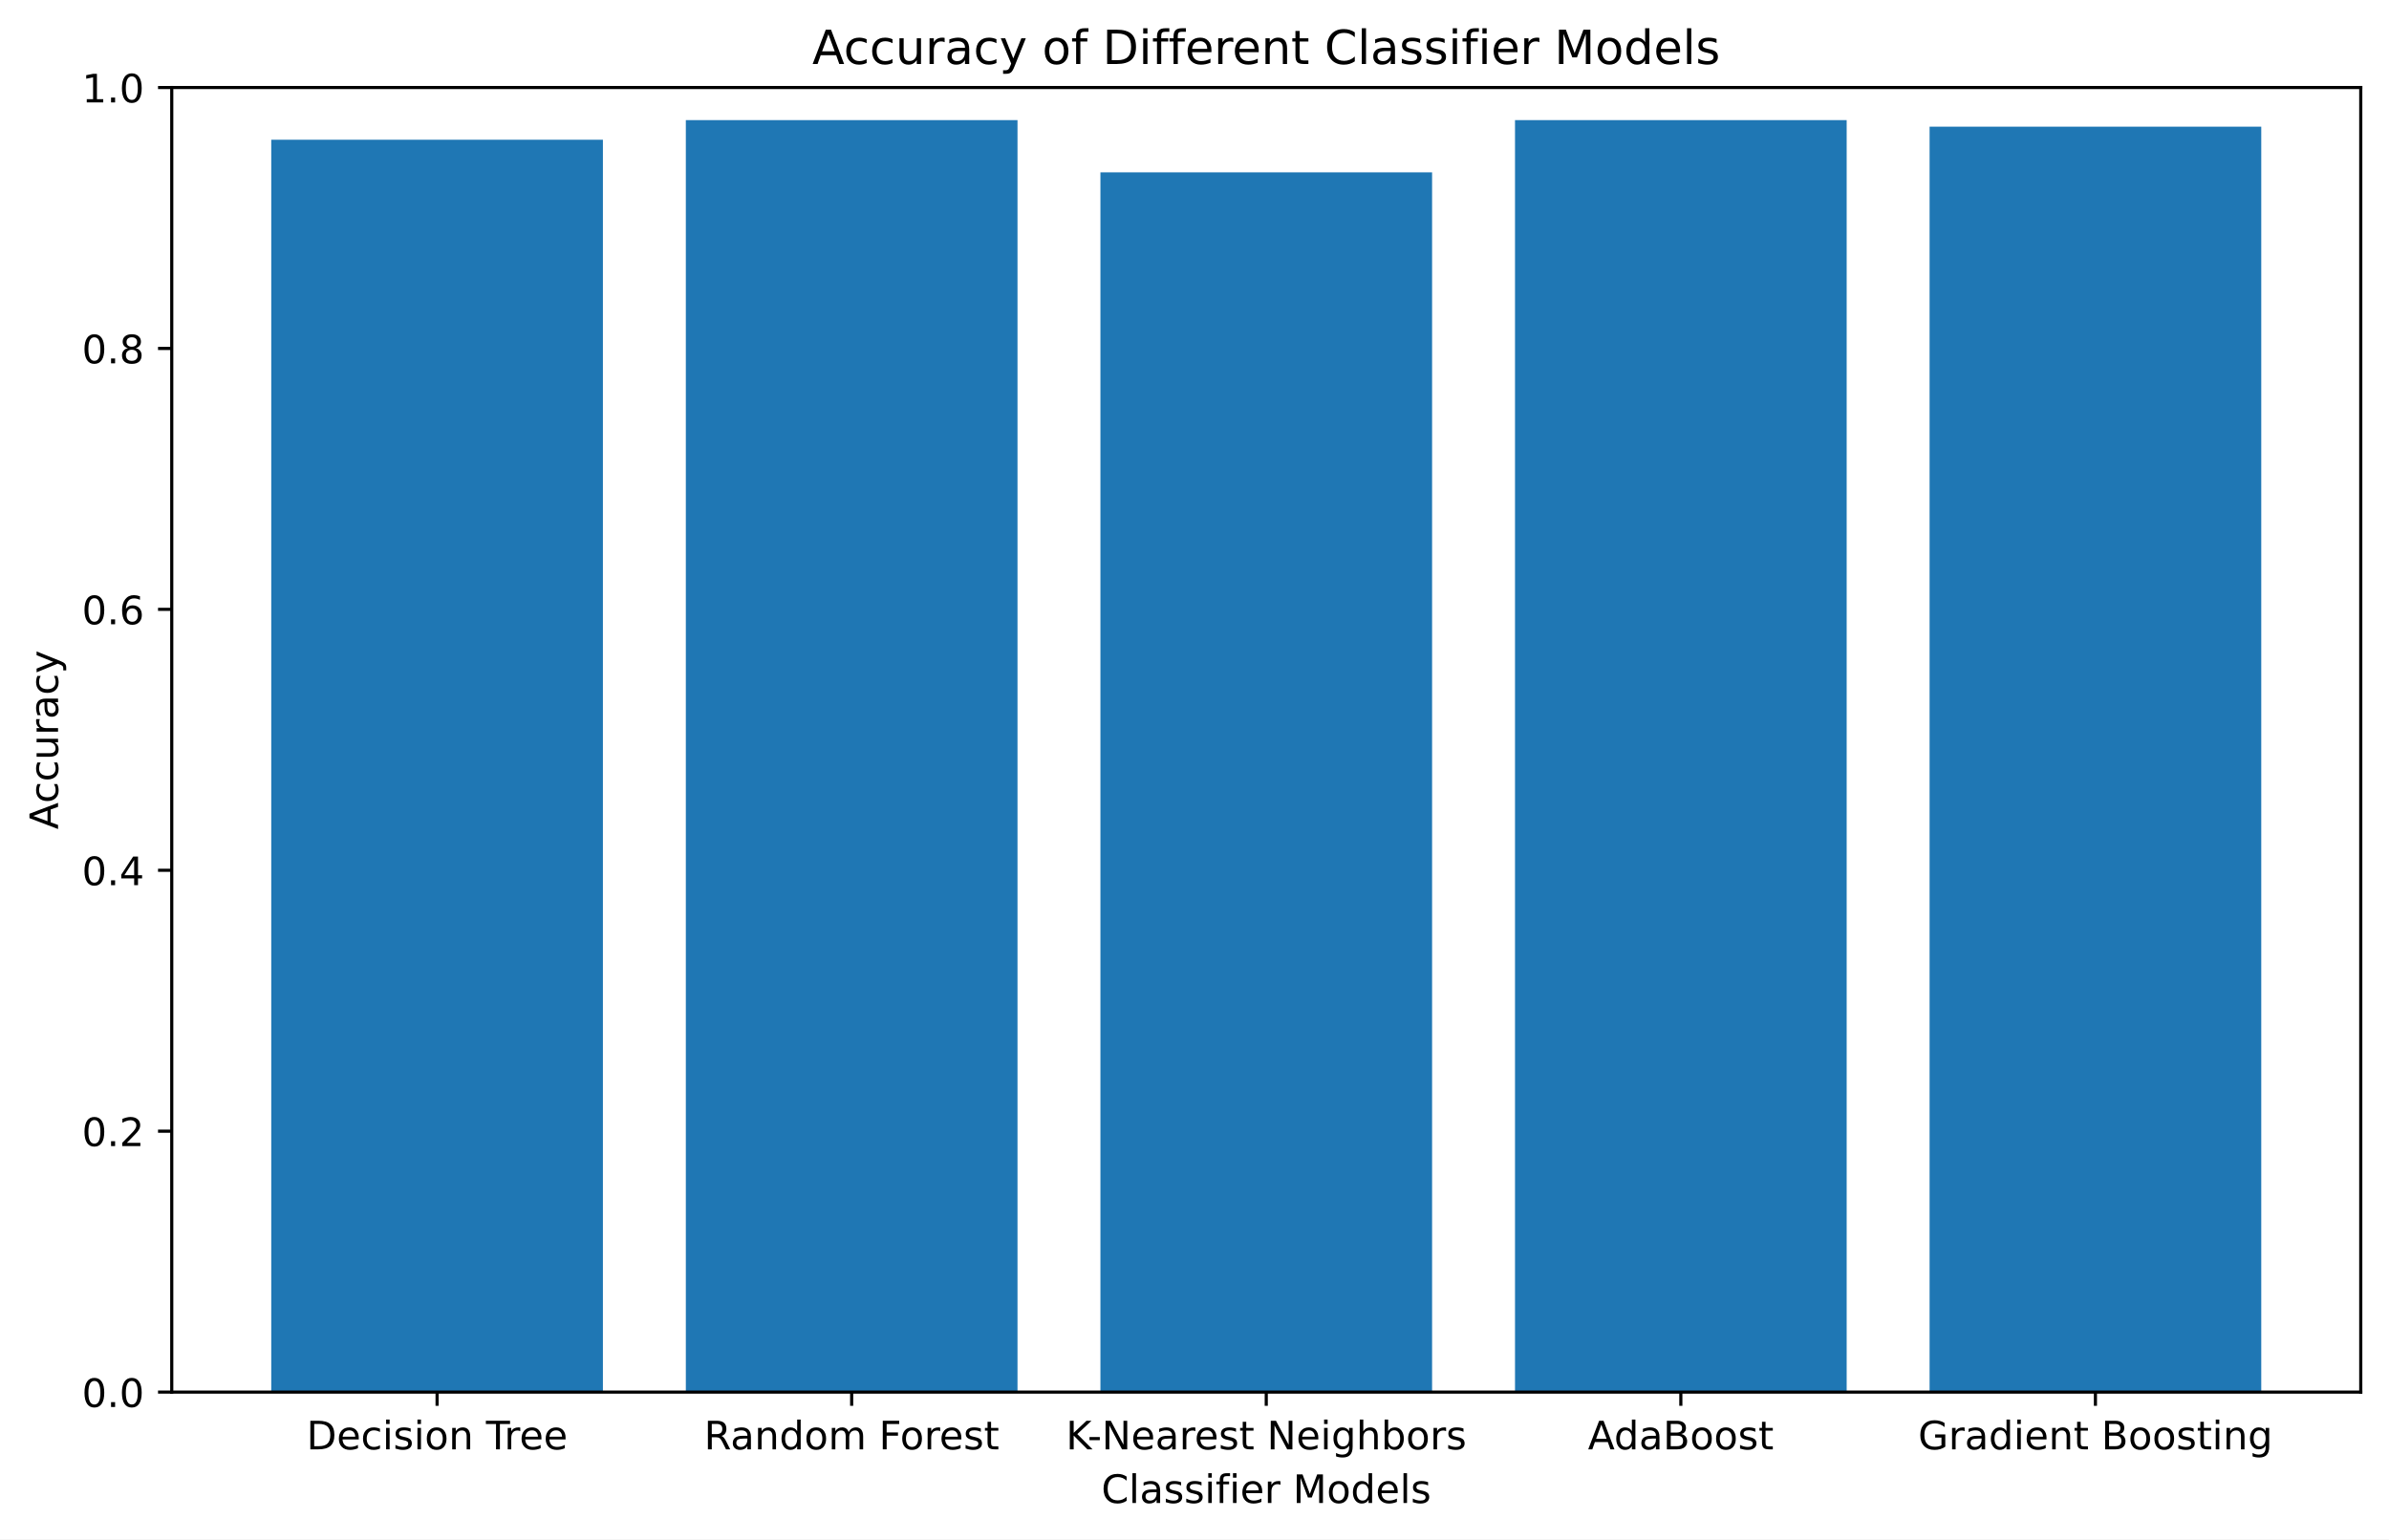
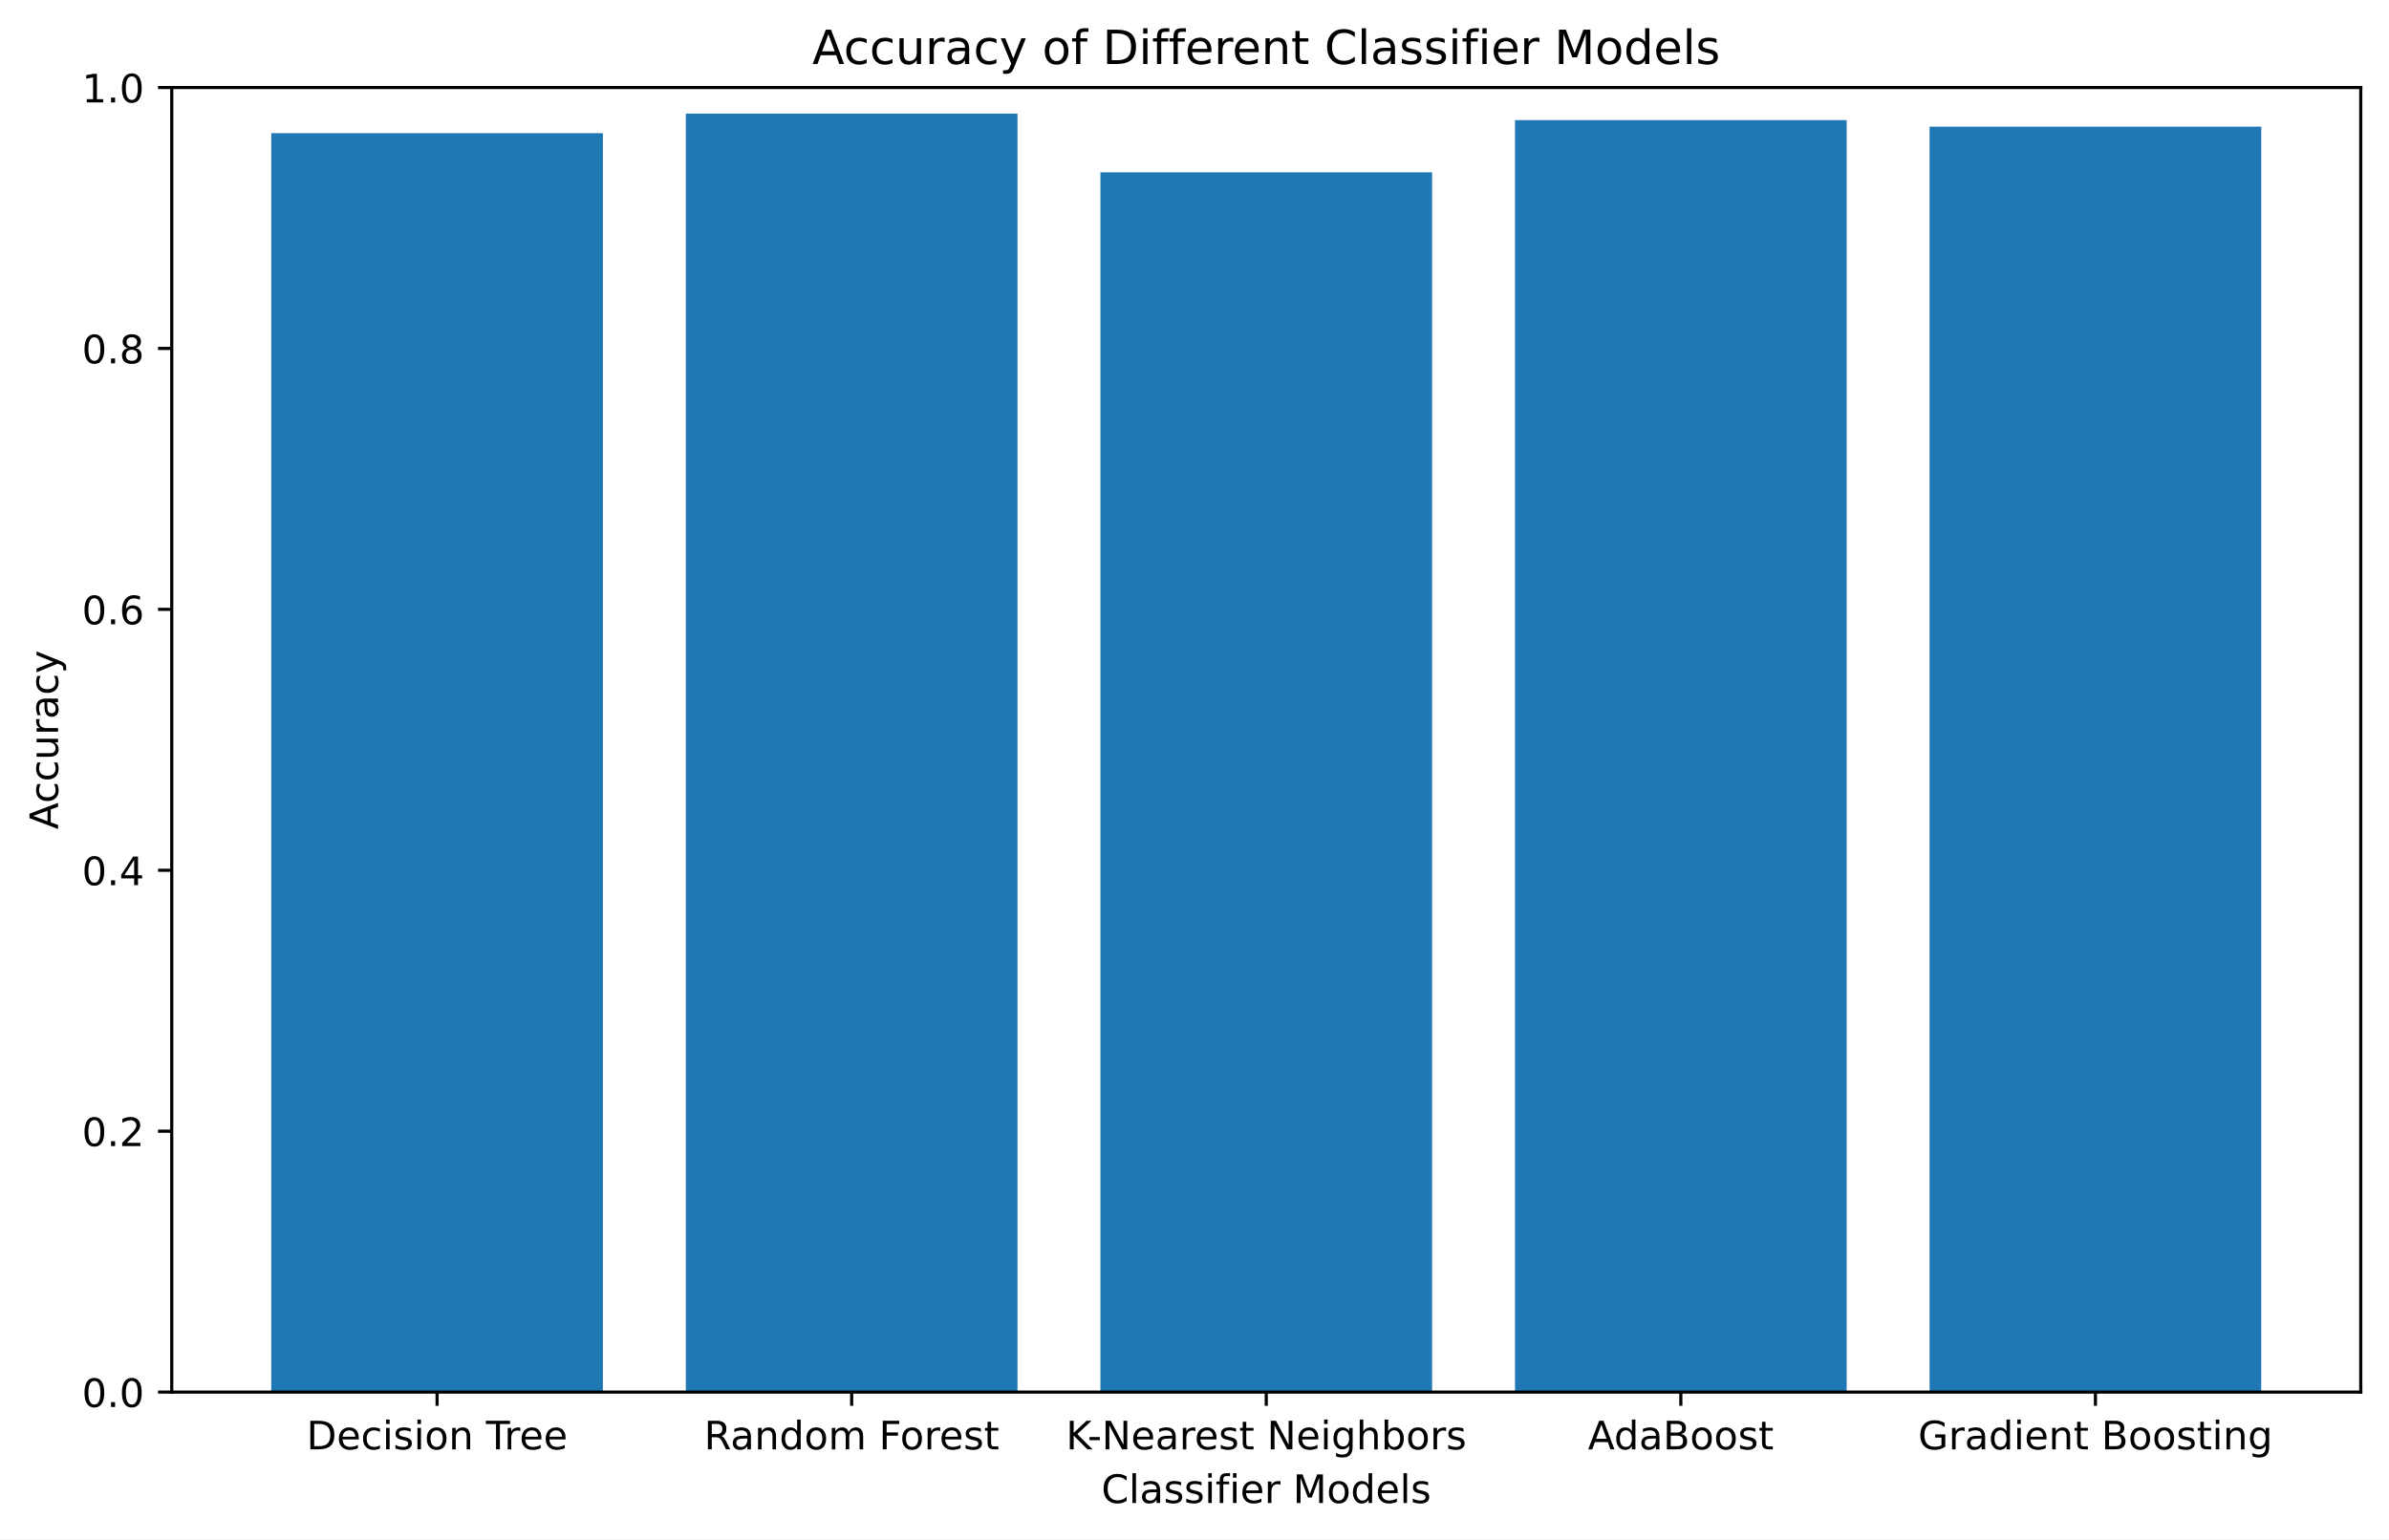
<svg xmlns="http://www.w3.org/2000/svg" xmlns:xlink="http://www.w3.org/1999/xlink" width="608.981pt" height="392.514pt" viewBox="0 0 608.981 392.514" version="1.1">
  <defs>
    <style type="text/css">*{stroke-linejoin: round; stroke-linecap: butt}</style>
  </defs>
  <g id="figure_1">
    <g id="patch_1">
      <path d="M 0 392.514  L 608.981 392.514  L 608.981 0  L 0 0  z " style="fill: #ffffff" />
    </g>
    <g id="axes_1">
      <g id="patch_2">
        <path d="M 43.781 354.958  L 601.781 354.958  L 601.781 22.318  L 43.781 22.318  z " style="fill: #ffffff" />
      </g>
      <g id="patch_3">
-         <path d="M 69.145 354.958  L 153.69 354.958  L 153.69 35.624  L 69.145 35.624  z " clip-path="url(#pc77b93f17e)" style="fill: #1f77b4" />
+         <path d="M 69.145 354.958  L 153.69 354.958  L 153.69 33.961  L 69.145 33.961  z " clip-path="url(#p0906403d88)" style="fill: #1f77b4" />
      </g>
      <g id="patch_4">
-         <path d="M 174.827 354.958  L 259.372 354.958  L 259.372 30.634  L 174.827 30.634  z " clip-path="url(#pc77b93f17e)" style="fill: #1f77b4" />
+         <path d="M 174.827 354.958  L 259.372 354.958  L 259.372 28.971  L 174.827 28.971  z " clip-path="url(#p0906403d88)" style="fill: #1f77b4" />
      </g>
      <g id="patch_5">
-         <path d="M 280.509 354.958  L 365.054 354.958  L 365.054 43.94  L 280.509 43.94  z " clip-path="url(#pc77b93f17e)" style="fill: #1f77b4" />
+         <path d="M 280.509 354.958  L 365.054 354.958  L 365.054 43.94  L 280.509 43.94  z " clip-path="url(#p0906403d88)" style="fill: #1f77b4" />
      </g>
      <g id="patch_6">
-         <path d="M 386.19 354.958  L 470.736 354.958  L 470.736 30.634  L 386.19 30.634  z " clip-path="url(#pc77b93f17e)" style="fill: #1f77b4" />
+         <path d="M 386.19 354.958  L 470.736 354.958  L 470.736 30.634  L 386.19 30.634  z " clip-path="url(#p0906403d88)" style="fill: #1f77b4" />
      </g>
      <g id="patch_7">
-         <path d="M 491.872 354.958  L 576.418 354.958  L 576.418 32.297  L 491.872 32.297  z " clip-path="url(#pc77b93f17e)" style="fill: #1f77b4" />
+         <path d="M 491.872 354.958  L 576.418 354.958  L 576.418 32.297  L 491.872 32.297  z " clip-path="url(#p0906403d88)" style="fill: #1f77b4" />
      </g>
      <g id="matplotlib.axis_1">
        <g id="xtick_1">
          <g id="line2d_1">
            <defs>
-               <path id="m4b0ca6725b" d="M 0 0  L 0 3.5  " style="stroke: #000000; stroke-width: 0.8" />
+               <path id="m99dff446fc" d="M 0 0  L 0 3.5  " style="stroke: #000000; stroke-width: 0.8" />
            </defs>
            <g>
-               <use xlink:href="#m4b0ca6725b" x="111.418" y="354.958" style="stroke: #000000; stroke-width: 0.8" />
+               <use xlink:href="#m99dff446fc" x="111.418" y="354.958" style="stroke: #000000; stroke-width: 0.8" />
            </g>
          </g>
          <g id="text_1">
            <g transform="translate(78.12933 369.5566) scale(0.1 -0.1)">
              <defs>
                <path id="DejaVuSans-44" d="M 1259 4147  L 1259 519  L 2022 519  Q 2988 519 3436 956  Q 3884 1394 3884 2338  Q 3884 3275 3436 3711  Q 2988 4147 2022 4147  L 1259 4147  z M 628 4666  L 1925 4666  Q 3281 4666 3915 4102  Q 4550 3538 4550 2338  Q 4550 1131 3912 565  Q 3275 0 1925 0  L 628 0  L 628 4666  z " transform="scale(0.015625)" />
                <path id="DejaVuSans-65" d="M 3597 1894  L 3597 1613  L 953 1613  Q 991 1019 1311 708  Q 1631 397 2203 397  Q 2534 397 2845 478  Q 3156 559 3463 722  L 3463 178  Q 3153 47 2828 -22  Q 2503 -91 2169 -91  Q 1331 -91 842 396  Q 353 884 353 1716  Q 353 2575 817 3079  Q 1281 3584 2069 3584  Q 2775 3584 3186 3129  Q 3597 2675 3597 1894  z M 3022 2063  Q 3016 2534 2758 2815  Q 2500 3097 2075 3097  Q 1594 3097 1305 2825  Q 1016 2553 972 2059  L 3022 2063  z " transform="scale(0.015625)" />
                <path id="DejaVuSans-63" d="M 3122 3366  L 3122 2828  Q 2878 2963 2633 3030  Q 2388 3097 2138 3097  Q 1578 3097 1268 2742  Q 959 2388 959 1747  Q 959 1106 1268 751  Q 1578 397 2138 397  Q 2388 397 2633 464  Q 2878 531 3122 666  L 3122 134  Q 2881 22 2623 -34  Q 2366 -91 2075 -91  Q 1284 -91 818 406  Q 353 903 353 1747  Q 353 2603 823 3093  Q 1294 3584 2113 3584  Q 2378 3584 2631 3529  Q 2884 3475 3122 3366  z " transform="scale(0.015625)" />
                <path id="DejaVuSans-69" d="M 603 3500  L 1178 3500  L 1178 0  L 603 0  L 603 3500  z M 603 4863  L 1178 4863  L 1178 4134  L 603 4134  L 603 4863  z " transform="scale(0.015625)" />
                <path id="DejaVuSans-73" d="M 2834 3397  L 2834 2853  Q 2591 2978 2328 3040  Q 2066 3103 1784 3103  Q 1356 3103 1142 2972  Q 928 2841 928 2578  Q 928 2378 1081 2264  Q 1234 2150 1697 2047  L 1894 2003  Q 2506 1872 2764 1633  Q 3022 1394 3022 966  Q 3022 478 2636 193  Q 2250 -91 1575 -91  Q 1294 -91 989 -36  Q 684 19 347 128  L 347 722  Q 666 556 975 473  Q 1284 391 1588 391  Q 1994 391 2212 530  Q 2431 669 2431 922  Q 2431 1156 2273 1281  Q 2116 1406 1581 1522  L 1381 1569  Q 847 1681 609 1914  Q 372 2147 372 2553  Q 372 3047 722 3315  Q 1072 3584 1716 3584  Q 2034 3584 2315 3537  Q 2597 3491 2834 3397  z " transform="scale(0.015625)" />
                <path id="DejaVuSans-6f" d="M 1959 3097  Q 1497 3097 1228 2736  Q 959 2375 959 1747  Q 959 1119 1226 758  Q 1494 397 1959 397  Q 2419 397 2687 759  Q 2956 1122 2956 1747  Q 2956 2369 2687 2733  Q 2419 3097 1959 3097  z M 1959 3584  Q 2709 3584 3137 3096  Q 3566 2609 3566 1747  Q 3566 888 3137 398  Q 2709 -91 1959 -91  Q 1206 -91 779 398  Q 353 888 353 1747  Q 353 2609 779 3096  Q 1206 3584 1959 3584  z " transform="scale(0.015625)" />
                <path id="DejaVuSans-6e" d="M 3513 2113  L 3513 0  L 2938 0  L 2938 2094  Q 2938 2591 2744 2837  Q 2550 3084 2163 3084  Q 1697 3084 1428 2787  Q 1159 2491 1159 1978  L 1159 0  L 581 0  L 581 3500  L 1159 3500  L 1159 2956  Q 1366 3272 1645 3428  Q 1925 3584 2291 3584  Q 2894 3584 3203 3211  Q 3513 2838 3513 2113  z " transform="scale(0.015625)" />
                <path id="DejaVuSans-20" transform="scale(0.015625)" />
                <path id="DejaVuSans-54" d="M -19 4666  L 3928 4666  L 3928 4134  L 2272 4134  L 2272 0  L 1638 0  L 1638 4134  L -19 4134  L -19 4666  z " transform="scale(0.015625)" />
                <path id="DejaVuSans-72" d="M 2631 2963  Q 2534 3019 2420 3045  Q 2306 3072 2169 3072  Q 1681 3072 1420 2755  Q 1159 2438 1159 1844  L 1159 0  L 581 0  L 581 3500  L 1159 3500  L 1159 2956  Q 1341 3275 1631 3429  Q 1922 3584 2338 3584  Q 2397 3584 2469 3576  Q 2541 3569 2628 3553  L 2631 2963  z " transform="scale(0.015625)" />
              </defs>
              <use xlink:href="#DejaVuSans-44" />
              <use xlink:href="#DejaVuSans-65" transform="translate(77.00195 0)" />
              <use xlink:href="#DejaVuSans-63" transform="translate(138.5254 0)" />
              <use xlink:href="#DejaVuSans-69" transform="translate(193.5059 0)" />
              <use xlink:href="#DejaVuSans-73" transform="translate(221.2891 0)" />
              <use xlink:href="#DejaVuSans-69" transform="translate(273.3887 0)" />
              <use xlink:href="#DejaVuSans-6f" transform="translate(301.1719 0)" />
              <use xlink:href="#DejaVuSans-6e" transform="translate(362.3535 0)" />
              <use xlink:href="#DejaVuSans-20" transform="translate(425.7324 0)" />
              <use xlink:href="#DejaVuSans-54" transform="translate(457.5195 0)" />
              <use xlink:href="#DejaVuSans-72" transform="translate(503.8535 0)" />
              <use xlink:href="#DejaVuSans-65" transform="translate(542.7168 0)" />
              <use xlink:href="#DejaVuSans-65" transform="translate(604.2402 0)" />
            </g>
          </g>
        </g>
        <g id="xtick_2">
          <g id="line2d_2">
            <g>
-               <use xlink:href="#m4b0ca6725b" x="217.099" y="354.958" style="stroke: #000000; stroke-width: 0.8" />
+               <use xlink:href="#m99dff446fc" x="217.099" y="354.958" style="stroke: #000000; stroke-width: 0.8" />
            </g>
          </g>
          <g id="text_2">
            <g transform="translate(179.4737 369.5566) scale(0.1 -0.1)">
              <defs>
                <path id="DejaVuSans-52" d="M 2841 2188  Q 3044 2119 3236 1894  Q 3428 1669 3622 1275  L 4263 0  L 3584 0  L 2988 1197  Q 2756 1666 2539 1819  Q 2322 1972 1947 1972  L 1259 1972  L 1259 0  L 628 0  L 628 4666  L 2053 4666  Q 2853 4666 3247 4331  Q 3641 3997 3641 3322  Q 3641 2881 3436 2590  Q 3231 2300 2841 2188  z M 1259 4147  L 1259 2491  L 2053 2491  Q 2509 2491 2742 2702  Q 2975 2913 2975 3322  Q 2975 3731 2742 3939  Q 2509 4147 2053 4147  L 1259 4147  z " transform="scale(0.015625)" />
                <path id="DejaVuSans-61" d="M 2194 1759  Q 1497 1759 1228 1600  Q 959 1441 959 1056  Q 959 750 1161 570  Q 1363 391 1709 391  Q 2188 391 2477 730  Q 2766 1069 2766 1631  L 2766 1759  L 2194 1759  z M 3341 1997  L 3341 0  L 2766 0  L 2766 531  Q 2569 213 2275 61  Q 1981 -91 1556 -91  Q 1019 -91 701 211  Q 384 513 384 1019  Q 384 1609 779 1909  Q 1175 2209 1959 2209  L 2766 2209  L 2766 2266  Q 2766 2663 2505 2880  Q 2244 3097 1772 3097  Q 1472 3097 1187 3025  Q 903 2953 641 2809  L 641 3341  Q 956 3463 1253 3523  Q 1550 3584 1831 3584  Q 2591 3584 2966 3190  Q 3341 2797 3341 1997  z " transform="scale(0.015625)" />
                <path id="DejaVuSans-64" d="M 2906 2969  L 2906 4863  L 3481 4863  L 3481 0  L 2906 0  L 2906 525  Q 2725 213 2448 61  Q 2172 -91 1784 -91  Q 1150 -91 751 415  Q 353 922 353 1747  Q 353 2572 751 3078  Q 1150 3584 1784 3584  Q 2172 3584 2448 3432  Q 2725 3281 2906 2969  z M 947 1747  Q 947 1113 1208 752  Q 1469 391 1925 391  Q 2381 391 2643 752  Q 2906 1113 2906 1747  Q 2906 2381 2643 2742  Q 2381 3103 1925 3103  Q 1469 3103 1208 2742  Q 947 2381 947 1747  z " transform="scale(0.015625)" />
                <path id="DejaVuSans-6d" d="M 3328 2828  Q 3544 3216 3844 3400  Q 4144 3584 4550 3584  Q 5097 3584 5394 3201  Q 5691 2819 5691 2113  L 5691 0  L 5113 0  L 5113 2094  Q 5113 2597 4934 2840  Q 4756 3084 4391 3084  Q 3944 3084 3684 2787  Q 3425 2491 3425 1978  L 3425 0  L 2847 0  L 2847 2094  Q 2847 2600 2669 2842  Q 2491 3084 2119 3084  Q 1678 3084 1418 2786  Q 1159 2488 1159 1978  L 1159 0  L 581 0  L 581 3500  L 1159 3500  L 1159 2956  Q 1356 3278 1631 3431  Q 1906 3584 2284 3584  Q 2666 3584 2933 3390  Q 3200 3197 3328 2828  z " transform="scale(0.015625)" />
                <path id="DejaVuSans-46" d="M 628 4666  L 3309 4666  L 3309 4134  L 1259 4134  L 1259 2759  L 3109 2759  L 3109 2228  L 1259 2228  L 1259 0  L 628 0  L 628 4666  z " transform="scale(0.015625)" />
                <path id="DejaVuSans-74" d="M 1172 4494  L 1172 3500  L 2356 3500  L 2356 3053  L 1172 3053  L 1172 1153  Q 1172 725 1289 603  Q 1406 481 1766 481  L 2356 481  L 2356 0  L 1766 0  Q 1100 0 847 248  Q 594 497 594 1153  L 594 3053  L 172 3053  L 172 3500  L 594 3500  L 594 4494  L 1172 4494  z " transform="scale(0.015625)" />
              </defs>
              <use xlink:href="#DejaVuSans-52" />
              <use xlink:href="#DejaVuSans-61" transform="translate(67.23242 0)" />
              <use xlink:href="#DejaVuSans-6e" transform="translate(128.5117 0)" />
              <use xlink:href="#DejaVuSans-64" transform="translate(191.8906 0)" />
              <use xlink:href="#DejaVuSans-6f" transform="translate(255.3672 0)" />
              <use xlink:href="#DejaVuSans-6d" transform="translate(316.5488 0)" />
              <use xlink:href="#DejaVuSans-20" transform="translate(413.9609 0)" />
              <use xlink:href="#DejaVuSans-46" transform="translate(445.748 0)" />
              <use xlink:href="#DejaVuSans-6f" transform="translate(499.6426 0)" />
              <use xlink:href="#DejaVuSans-72" transform="translate(560.8242 0)" />
              <use xlink:href="#DejaVuSans-65" transform="translate(599.6875 0)" />
              <use xlink:href="#DejaVuSans-73" transform="translate(661.2109 0)" />
              <use xlink:href="#DejaVuSans-74" transform="translate(713.3105 0)" />
            </g>
          </g>
        </g>
        <g id="xtick_3">
          <g id="line2d_3">
            <g>
-               <use xlink:href="#m4b0ca6725b" x="322.781" y="354.958" style="stroke: #000000; stroke-width: 0.8" />
+               <use xlink:href="#m99dff446fc" x="322.781" y="354.958" style="stroke: #000000; stroke-width: 0.8" />
            </g>
          </g>
          <g id="text_3">
            <g transform="translate(271.7258 369.5566) scale(0.1 -0.1)">
              <defs>
                <path id="DejaVuSans-4b" d="M 628 4666  L 1259 4666  L 1259 2694  L 3353 4666  L 4166 4666  L 1850 2491  L 4331 0  L 3500 0  L 1259 2247  L 1259 0  L 628 0  L 628 4666  z " transform="scale(0.015625)" />
                <path id="DejaVuSans-2d" d="M 313 2009  L 1997 2009  L 1997 1497  L 313 1497  L 313 2009  z " transform="scale(0.015625)" />
                <path id="DejaVuSans-4e" d="M 628 4666  L 1478 4666  L 3547 763  L 3547 4666  L 4159 4666  L 4159 0  L 3309 0  L 1241 3903  L 1241 0  L 628 0  L 628 4666  z " transform="scale(0.015625)" />
                <path id="DejaVuSans-67" d="M 2906 1791  Q 2906 2416 2648 2759  Q 2391 3103 1925 3103  Q 1463 3103 1205 2759  Q 947 2416 947 1791  Q 947 1169 1205 825  Q 1463 481 1925 481  Q 2391 481 2648 825  Q 2906 1169 2906 1791  z M 3481 434  Q 3481 -459 3084 -895  Q 2688 -1331 1869 -1331  Q 1566 -1331 1297 -1286  Q 1028 -1241 775 -1147  L 775 -588  Q 1028 -725 1275 -790  Q 1522 -856 1778 -856  Q 2344 -856 2625 -561  Q 2906 -266 2906 331  L 2906 616  Q 2728 306 2450 153  Q 2172 0 1784 0  Q 1141 0 747 490  Q 353 981 353 1791  Q 353 2603 747 3093  Q 1141 3584 1784 3584  Q 2172 3584 2450 3431  Q 2728 3278 2906 2969  L 2906 3500  L 3481 3500  L 3481 434  z " transform="scale(0.015625)" />
                <path id="DejaVuSans-68" d="M 3513 2113  L 3513 0  L 2938 0  L 2938 2094  Q 2938 2591 2744 2837  Q 2550 3084 2163 3084  Q 1697 3084 1428 2787  Q 1159 2491 1159 1978  L 1159 0  L 581 0  L 581 4863  L 1159 4863  L 1159 2956  Q 1366 3272 1645 3428  Q 1925 3584 2291 3584  Q 2894 3584 3203 3211  Q 3513 2838 3513 2113  z " transform="scale(0.015625)" />
                <path id="DejaVuSans-62" d="M 3116 1747  Q 3116 2381 2855 2742  Q 2594 3103 2138 3103  Q 1681 3103 1420 2742  Q 1159 2381 1159 1747  Q 1159 1113 1420 752  Q 1681 391 2138 391  Q 2594 391 2855 752  Q 3116 1113 3116 1747  z M 1159 2969  Q 1341 3281 1617 3432  Q 1894 3584 2278 3584  Q 2916 3584 3314 3078  Q 3713 2572 3713 1747  Q 3713 922 3314 415  Q 2916 -91 2278 -91  Q 1894 -91 1617 61  Q 1341 213 1159 525  L 1159 0  L 581 0  L 581 4863  L 1159 4863  L 1159 2969  z " transform="scale(0.015625)" />
              </defs>
              <use xlink:href="#DejaVuSans-4b" />
              <use xlink:href="#DejaVuSans-2d" transform="translate(55.07617 0)" />
              <use xlink:href="#DejaVuSans-4e" transform="translate(91.16016 0)" />
              <use xlink:href="#DejaVuSans-65" transform="translate(165.9648 0)" />
              <use xlink:href="#DejaVuSans-61" transform="translate(227.4883 0)" />
              <use xlink:href="#DejaVuSans-72" transform="translate(288.7676 0)" />
              <use xlink:href="#DejaVuSans-65" transform="translate(327.6309 0)" />
              <use xlink:href="#DejaVuSans-73" transform="translate(389.1543 0)" />
              <use xlink:href="#DejaVuSans-74" transform="translate(441.2539 0)" />
              <use xlink:href="#DejaVuSans-20" transform="translate(480.4629 0)" />
              <use xlink:href="#DejaVuSans-4e" transform="translate(512.25 0)" />
              <use xlink:href="#DejaVuSans-65" transform="translate(587.0547 0)" />
              <use xlink:href="#DejaVuSans-69" transform="translate(648.5781 0)" />
              <use xlink:href="#DejaVuSans-67" transform="translate(676.3613 0)" />
              <use xlink:href="#DejaVuSans-68" transform="translate(739.8379 0)" />
              <use xlink:href="#DejaVuSans-62" transform="translate(803.2168 0)" />
              <use xlink:href="#DejaVuSans-6f" transform="translate(866.6934 0)" />
              <use xlink:href="#DejaVuSans-72" transform="translate(927.875 0)" />
              <use xlink:href="#DejaVuSans-73" transform="translate(968.9883 0)" />
            </g>
          </g>
        </g>
        <g id="xtick_4">
          <g id="line2d_4">
            <g>
-               <use xlink:href="#m4b0ca6725b" x="428.463" y="354.958" style="stroke: #000000; stroke-width: 0.8" />
+               <use xlink:href="#m99dff446fc" x="428.463" y="354.958" style="stroke: #000000; stroke-width: 0.8" />
            </g>
          </g>
          <g id="text_4">
            <g transform="translate(404.7779 369.5566) scale(0.1 -0.1)">
              <defs>
                <path id="DejaVuSans-41" d="M 2188 4044  L 1331 1722  L 3047 1722  L 2188 4044  z M 1831 4666  L 2547 4666  L 4325 0  L 3669 0  L 3244 1197  L 1141 1197  L 716 0  L 50 0  L 1831 4666  z " transform="scale(0.015625)" />
                <path id="DejaVuSans-42" d="M 1259 2228  L 1259 519  L 2272 519  Q 2781 519 3026 730  Q 3272 941 3272 1375  Q 3272 1813 3026 2020  Q 2781 2228 2272 2228  L 1259 2228  z M 1259 4147  L 1259 2741  L 2194 2741  Q 2656 2741 2882 2914  Q 3109 3088 3109 3444  Q 3109 3797 2882 3972  Q 2656 4147 2194 4147  L 1259 4147  z M 628 4666  L 2241 4666  Q 2963 4666 3353 4366  Q 3744 4066 3744 3513  Q 3744 3084 3544 2831  Q 3344 2578 2956 2516  Q 3422 2416 3680 2098  Q 3938 1781 3938 1306  Q 3938 681 3513 340  Q 3088 0 2303 0  L 628 0  L 628 4666  z " transform="scale(0.015625)" />
              </defs>
              <use xlink:href="#DejaVuSans-41" />
              <use xlink:href="#DejaVuSans-64" transform="translate(66.6582 0)" />
              <use xlink:href="#DejaVuSans-61" transform="translate(130.1348 0)" />
              <use xlink:href="#DejaVuSans-42" transform="translate(191.4141 0)" />
              <use xlink:href="#DejaVuSans-6f" transform="translate(260.0176 0)" />
              <use xlink:href="#DejaVuSans-6f" transform="translate(321.1992 0)" />
              <use xlink:href="#DejaVuSans-73" transform="translate(382.3809 0)" />
              <use xlink:href="#DejaVuSans-74" transform="translate(434.4805 0)" />
            </g>
          </g>
        </g>
        <g id="xtick_5">
          <g id="line2d_5">
            <g>
-               <use xlink:href="#m4b0ca6725b" x="534.145" y="354.958" style="stroke: #000000; stroke-width: 0.8" />
+               <use xlink:href="#m99dff446fc" x="534.145" y="354.958" style="stroke: #000000; stroke-width: 0.8" />
            </g>
          </g>
          <g id="text_5">
            <g transform="translate(488.9472 369.5566) scale(0.1 -0.1)">
              <defs>
                <path id="DejaVuSans-47" d="M 3809 666  L 3809 1919  L 2778 1919  L 2778 2438  L 4434 2438  L 4434 434  Q 4069 175 3628 42  Q 3188 -91 2688 -91  Q 1594 -91 976 548  Q 359 1188 359 2328  Q 359 3472 976 4111  Q 1594 4750 2688 4750  Q 3144 4750 3555 4637  Q 3966 4525 4313 4306  L 4313 3634  Q 3963 3931 3569 4081  Q 3175 4231 2741 4231  Q 1884 4231 1454 3753  Q 1025 3275 1025 2328  Q 1025 1384 1454 906  Q 1884 428 2741 428  Q 3075 428 3337 486  Q 3600 544 3809 666  z " transform="scale(0.015625)" />
              </defs>
              <use xlink:href="#DejaVuSans-47" />
              <use xlink:href="#DejaVuSans-72" transform="translate(77.49023 0)" />
              <use xlink:href="#DejaVuSans-61" transform="translate(118.6035 0)" />
              <use xlink:href="#DejaVuSans-64" transform="translate(179.8828 0)" />
              <use xlink:href="#DejaVuSans-69" transform="translate(243.3594 0)" />
              <use xlink:href="#DejaVuSans-65" transform="translate(271.1426 0)" />
              <use xlink:href="#DejaVuSans-6e" transform="translate(332.666 0)" />
              <use xlink:href="#DejaVuSans-74" transform="translate(396.0449 0)" />
              <use xlink:href="#DejaVuSans-20" transform="translate(435.2539 0)" />
              <use xlink:href="#DejaVuSans-42" transform="translate(467.041 0)" />
              <use xlink:href="#DejaVuSans-6f" transform="translate(535.6445 0)" />
              <use xlink:href="#DejaVuSans-6f" transform="translate(596.8262 0)" />
              <use xlink:href="#DejaVuSans-73" transform="translate(658.0078 0)" />
              <use xlink:href="#DejaVuSans-74" transform="translate(710.1074 0)" />
              <use xlink:href="#DejaVuSans-69" transform="translate(749.3164 0)" />
              <use xlink:href="#DejaVuSans-6e" transform="translate(777.0996 0)" />
              <use xlink:href="#DejaVuSans-67" transform="translate(840.4785 0)" />
            </g>
          </g>
        </g>
        <g id="text_6">
          <g transform="translate(280.75 383.2347) scale(0.1 -0.1)">
            <defs>
              <path id="DejaVuSans-43" d="M 4122 4306  L 4122 3641  Q 3803 3938 3442 4084  Q 3081 4231 2675 4231  Q 1875 4231 1450 3742  Q 1025 3253 1025 2328  Q 1025 1406 1450 917  Q 1875 428 2675 428  Q 3081 428 3442 575  Q 3803 722 4122 1019  L 4122 359  Q 3791 134 3420 21  Q 3050 -91 2638 -91  Q 1578 -91 968 557  Q 359 1206 359 2328  Q 359 3453 968 4101  Q 1578 4750 2638 4750  Q 3056 4750 3426 4639  Q 3797 4528 4122 4306  z " transform="scale(0.015625)" />
              <path id="DejaVuSans-6c" d="M 603 4863  L 1178 4863  L 1178 0  L 603 0  L 603 4863  z " transform="scale(0.015625)" />
              <path id="DejaVuSans-66" d="M 2375 4863  L 2375 4384  L 1825 4384  Q 1516 4384 1395 4259  Q 1275 4134 1275 3809  L 1275 3500  L 2222 3500  L 2222 3053  L 1275 3053  L 1275 0  L 697 0  L 697 3053  L 147 3053  L 147 3500  L 697 3500  L 697 3744  Q 697 4328 969 4595  Q 1241 4863 1831 4863  L 2375 4863  z " transform="scale(0.015625)" />
              <path id="DejaVuSans-4d" d="M 628 4666  L 1569 4666  L 2759 1491  L 3956 4666  L 4897 4666  L 4897 0  L 4281 0  L 4281 4097  L 3078 897  L 2444 897  L 1241 4097  L 1241 0  L 628 0  L 628 4666  z " transform="scale(0.015625)" />
            </defs>
            <use xlink:href="#DejaVuSans-43" />
            <use xlink:href="#DejaVuSans-6c" transform="translate(69.82422 0)" />
            <use xlink:href="#DejaVuSans-61" transform="translate(97.60742 0)" />
            <use xlink:href="#DejaVuSans-73" transform="translate(158.8867 0)" />
            <use xlink:href="#DejaVuSans-73" transform="translate(210.9863 0)" />
            <use xlink:href="#DejaVuSans-69" transform="translate(263.0859 0)" />
            <use xlink:href="#DejaVuSans-66" transform="translate(290.8691 0)" />
            <use xlink:href="#DejaVuSans-69" transform="translate(326.0742 0)" />
            <use xlink:href="#DejaVuSans-65" transform="translate(353.8574 0)" />
            <use xlink:href="#DejaVuSans-72" transform="translate(415.3809 0)" />
            <use xlink:href="#DejaVuSans-20" transform="translate(456.4941 0)" />
            <use xlink:href="#DejaVuSans-4d" transform="translate(488.2812 0)" />
            <use xlink:href="#DejaVuSans-6f" transform="translate(574.5605 0)" />
            <use xlink:href="#DejaVuSans-64" transform="translate(635.7422 0)" />
            <use xlink:href="#DejaVuSans-65" transform="translate(699.2188 0)" />
            <use xlink:href="#DejaVuSans-6c" transform="translate(760.7422 0)" />
            <use xlink:href="#DejaVuSans-73" transform="translate(788.5254 0)" />
          </g>
        </g>
      </g>
      <g id="matplotlib.axis_2">
        <g id="ytick_1">
          <g id="line2d_6">
            <defs>
-               <path id="md0e483b4e2" d="M 0 0  L -3.5 0  " style="stroke: #000000; stroke-width: 0.8" />
+               <path id="m2a17684b59" d="M 0 0  L -3.5 0  " style="stroke: #000000; stroke-width: 0.8" />
            </defs>
            <g>
-               <use xlink:href="#md0e483b4e2" x="43.781" y="354.958" style="stroke: #000000; stroke-width: 0.8" />
+               <use xlink:href="#m2a17684b59" x="43.781" y="354.958" style="stroke: #000000; stroke-width: 0.8" />
            </g>
          </g>
          <g id="text_7">
            <g transform="translate(20.87813 358.7573) scale(0.1 -0.1)">
              <defs>
                <path id="DejaVuSans-30" d="M 2034 4250  Q 1547 4250 1301 3770  Q 1056 3291 1056 2328  Q 1056 1369 1301 889  Q 1547 409 2034 409  Q 2525 409 2770 889  Q 3016 1369 3016 2328  Q 3016 3291 2770 3770  Q 2525 4250 2034 4250  z M 2034 4750  Q 2819 4750 3233 4129  Q 3647 3509 3647 2328  Q 3647 1150 3233 529  Q 2819 -91 2034 -91  Q 1250 -91 836 529  Q 422 1150 422 2328  Q 422 3509 836 4129  Q 1250 4750 2034 4750  z " transform="scale(0.015625)" />
                <path id="DejaVuSans-2e" d="M 684 794  L 1344 794  L 1344 0  L 684 0  L 684 794  z " transform="scale(0.015625)" />
              </defs>
              <use xlink:href="#DejaVuSans-30" />
              <use xlink:href="#DejaVuSans-2e" transform="translate(63.62305 0)" />
              <use xlink:href="#DejaVuSans-30" transform="translate(95.41016 0)" />
            </g>
          </g>
        </g>
        <g id="ytick_2">
          <g id="line2d_7">
            <g>
-               <use xlink:href="#md0e483b4e2" x="43.781" y="288.43" style="stroke: #000000; stroke-width: 0.8" />
+               <use xlink:href="#m2a17684b59" x="43.781" y="288.43" style="stroke: #000000; stroke-width: 0.8" />
            </g>
          </g>
          <g id="text_8">
            <g transform="translate(20.87813 292.2293) scale(0.1 -0.1)">
              <defs>
                <path id="DejaVuSans-32" d="M 1228 531  L 3431 531  L 3431 0  L 469 0  L 469 531  Q 828 903 1448 1529  Q 2069 2156 2228 2338  Q 2531 2678 2651 2914  Q 2772 3150 2772 3378  Q 2772 3750 2511 3984  Q 2250 4219 1831 4219  Q 1534 4219 1204 4116  Q 875 4013 500 3803  L 500 4441  Q 881 4594 1212 4672  Q 1544 4750 1819 4750  Q 2544 4750 2975 4387  Q 3406 4025 3406 3419  Q 3406 3131 3298 2873  Q 3191 2616 2906 2266  Q 2828 2175 2409 1742  Q 1991 1309 1228 531  z " transform="scale(0.015625)" />
              </defs>
              <use xlink:href="#DejaVuSans-30" />
              <use xlink:href="#DejaVuSans-2e" transform="translate(63.62305 0)" />
              <use xlink:href="#DejaVuSans-32" transform="translate(95.41016 0)" />
            </g>
          </g>
        </g>
        <g id="ytick_3">
          <g id="line2d_8">
            <g>
-               <use xlink:href="#md0e483b4e2" x="43.781" y="221.902" style="stroke: #000000; stroke-width: 0.8" />
+               <use xlink:href="#m2a17684b59" x="43.781" y="221.902" style="stroke: #000000; stroke-width: 0.8" />
            </g>
          </g>
          <g id="text_9">
            <g transform="translate(20.87813 225.7013) scale(0.1 -0.1)">
              <defs>
                <path id="DejaVuSans-34" d="M 2419 4116  L 825 1625  L 2419 1625  L 2419 4116  z M 2253 4666  L 3047 4666  L 3047 1625  L 3713 1625  L 3713 1100  L 3047 1100  L 3047 0  L 2419 0  L 2419 1100  L 313 1100  L 313 1709  L 2253 4666  z " transform="scale(0.015625)" />
              </defs>
              <use xlink:href="#DejaVuSans-30" />
              <use xlink:href="#DejaVuSans-2e" transform="translate(63.62305 0)" />
              <use xlink:href="#DejaVuSans-34" transform="translate(95.41016 0)" />
            </g>
          </g>
        </g>
        <g id="ytick_4">
          <g id="line2d_9">
            <g>
-               <use xlink:href="#md0e483b4e2" x="43.781" y="155.374" style="stroke: #000000; stroke-width: 0.8" />
+               <use xlink:href="#m2a17684b59" x="43.781" y="155.374" style="stroke: #000000; stroke-width: 0.8" />
            </g>
          </g>
          <g id="text_10">
            <g transform="translate(20.87813 159.1733) scale(0.1 -0.1)">
              <defs>
                <path id="DejaVuSans-36" d="M 2113 2584  Q 1688 2584 1439 2293  Q 1191 2003 1191 1497  Q 1191 994 1439 701  Q 1688 409 2113 409  Q 2538 409 2786 701  Q 3034 994 3034 1497  Q 3034 2003 2786 2293  Q 2538 2584 2113 2584  z M 3366 4563  L 3366 3988  Q 3128 4100 2886 4159  Q 2644 4219 2406 4219  Q 1781 4219 1451 3797  Q 1122 3375 1075 2522  Q 1259 2794 1537 2939  Q 1816 3084 2150 3084  Q 2853 3084 3261 2657  Q 3669 2231 3669 1497  Q 3669 778 3244 343  Q 2819 -91 2113 -91  Q 1303 -91 875 529  Q 447 1150 447 2328  Q 447 3434 972 4092  Q 1497 4750 2381 4750  Q 2619 4750 2861 4703  Q 3103 4656 3366 4563  z " transform="scale(0.015625)" />
              </defs>
              <use xlink:href="#DejaVuSans-30" />
              <use xlink:href="#DejaVuSans-2e" transform="translate(63.62305 0)" />
              <use xlink:href="#DejaVuSans-36" transform="translate(95.41016 0)" />
            </g>
          </g>
        </g>
        <g id="ytick_5">
          <g id="line2d_10">
            <g>
-               <use xlink:href="#md0e483b4e2" x="43.781" y="88.846" style="stroke: #000000; stroke-width: 0.8" />
+               <use xlink:href="#m2a17684b59" x="43.781" y="88.846" style="stroke: #000000; stroke-width: 0.8" />
            </g>
          </g>
          <g id="text_11">
            <g transform="translate(20.87813 92.64534) scale(0.1 -0.1)">
              <defs>
                <path id="DejaVuSans-38" d="M 2034 2216  Q 1584 2216 1326 1975  Q 1069 1734 1069 1313  Q 1069 891 1326 650  Q 1584 409 2034 409  Q 2484 409 2743 651  Q 3003 894 3003 1313  Q 3003 1734 2745 1975  Q 2488 2216 2034 2216  z M 1403 2484  Q 997 2584 770 2862  Q 544 3141 544 3541  Q 544 4100 942 4425  Q 1341 4750 2034 4750  Q 2731 4750 3128 4425  Q 3525 4100 3525 3541  Q 3525 3141 3298 2862  Q 3072 2584 2669 2484  Q 3125 2378 3379 2068  Q 3634 1759 3634 1313  Q 3634 634 3220 271  Q 2806 -91 2034 -91  Q 1263 -91 848 271  Q 434 634 434 1313  Q 434 1759 690 2068  Q 947 2378 1403 2484  z M 1172 3481  Q 1172 3119 1398 2916  Q 1625 2713 2034 2713  Q 2441 2713 2670 2916  Q 2900 3119 2900 3481  Q 2900 3844 2670 4047  Q 2441 4250 2034 4250  Q 1625 4250 1398 4047  Q 1172 3844 1172 3481  z " transform="scale(0.015625)" />
              </defs>
              <use xlink:href="#DejaVuSans-30" />
              <use xlink:href="#DejaVuSans-2e" transform="translate(63.62305 0)" />
              <use xlink:href="#DejaVuSans-38" transform="translate(95.41016 0)" />
            </g>
          </g>
        </g>
        <g id="ytick_6">
          <g id="line2d_11">
            <g>
-               <use xlink:href="#md0e483b4e2" x="43.781" y="22.318" style="stroke: #000000; stroke-width: 0.8" />
+               <use xlink:href="#m2a17684b59" x="43.781" y="22.318" style="stroke: #000000; stroke-width: 0.8" />
            </g>
          </g>
          <g id="text_12">
            <g transform="translate(20.87813 26.11734) scale(0.1 -0.1)">
              <defs>
                <path id="DejaVuSans-31" d="M 794 531  L 1825 531  L 1825 4091  L 703 3866  L 703 4441  L 1819 4666  L 2450 4666  L 2450 531  L 3481 531  L 3481 0  L 794 0  L 794 531  z " transform="scale(0.015625)" />
              </defs>
              <use xlink:href="#DejaVuSans-31" />
              <use xlink:href="#DejaVuSans-2e" transform="translate(63.62305 0)" />
              <use xlink:href="#DejaVuSans-30" transform="translate(95.41016 0)" />
            </g>
          </g>
        </g>
        <g id="text_13">
          <g transform="translate(14.79844 211.4663) rotate(-90) scale(0.1 -0.1)">
            <defs>
              <path id="DejaVuSans-75" d="M 544 1381  L 544 3500  L 1119 3500  L 1119 1403  Q 1119 906 1312 657  Q 1506 409 1894 409  Q 2359 409 2629 706  Q 2900 1003 2900 1516  L 2900 3500  L 3475 3500  L 3475 0  L 2900 0  L 2900 538  Q 2691 219 2414 64  Q 2138 -91 1772 -91  Q 1169 -91 856 284  Q 544 659 544 1381  z M 1991 3584  L 1991 3584  z " transform="scale(0.015625)" />
              <path id="DejaVuSans-79" d="M 2059 -325  Q 1816 -950 1584 -1140  Q 1353 -1331 966 -1331  L 506 -1331  L 506 -850  L 844 -850  Q 1081 -850 1212 -737  Q 1344 -625 1503 -206  L 1606 56  L 191 3500  L 800 3500  L 1894 763  L 2988 3500  L 3597 3500  L 2059 -325  z " transform="scale(0.015625)" />
            </defs>
            <use xlink:href="#DejaVuSans-41" />
            <use xlink:href="#DejaVuSans-63" transform="translate(66.6582 0)" />
            <use xlink:href="#DejaVuSans-63" transform="translate(121.6387 0)" />
            <use xlink:href="#DejaVuSans-75" transform="translate(176.6191 0)" />
            <use xlink:href="#DejaVuSans-72" transform="translate(239.998 0)" />
            <use xlink:href="#DejaVuSans-61" transform="translate(281.1113 0)" />
            <use xlink:href="#DejaVuSans-63" transform="translate(342.3906 0)" />
            <use xlink:href="#DejaVuSans-79" transform="translate(397.3711 0)" />
          </g>
        </g>
      </g>
      <g id="patch_8">
        <path d="M 43.781 354.958  L 43.781 22.318  " style="fill: none; stroke: #000000; stroke-width: 0.8; stroke-linejoin: miter; stroke-linecap: square" />
      </g>
      <g id="patch_9">
        <path d="M 601.781 354.958  L 601.781 22.318  " style="fill: none; stroke: #000000; stroke-width: 0.8; stroke-linejoin: miter; stroke-linecap: square" />
      </g>
      <g id="patch_10">
        <path d="M 43.781 354.958  L 601.781 354.958  " style="fill: none; stroke: #000000; stroke-width: 0.8; stroke-linejoin: miter; stroke-linecap: square" />
      </g>
      <g id="patch_11">
        <path d="M 43.781 22.318  L 601.781 22.318  " style="fill: none; stroke: #000000; stroke-width: 0.8; stroke-linejoin: miter; stroke-linecap: square" />
      </g>
      <g id="text_14">
        <g transform="translate(207.0647 16.31812) scale(0.12 -0.12)">
          <use xlink:href="#DejaVuSans-41" />
          <use xlink:href="#DejaVuSans-63" transform="translate(66.6582 0)" />
          <use xlink:href="#DejaVuSans-63" transform="translate(121.6387 0)" />
          <use xlink:href="#DejaVuSans-75" transform="translate(176.6191 0)" />
          <use xlink:href="#DejaVuSans-72" transform="translate(239.998 0)" />
          <use xlink:href="#DejaVuSans-61" transform="translate(281.1113 0)" />
          <use xlink:href="#DejaVuSans-63" transform="translate(342.3906 0)" />
          <use xlink:href="#DejaVuSans-79" transform="translate(397.3711 0)" />
          <use xlink:href="#DejaVuSans-20" transform="translate(456.5508 0)" />
          <use xlink:href="#DejaVuSans-6f" transform="translate(488.3379 0)" />
          <use xlink:href="#DejaVuSans-66" transform="translate(549.5195 0)" />
          <use xlink:href="#DejaVuSans-20" transform="translate(584.7246 0)" />
          <use xlink:href="#DejaVuSans-44" transform="translate(616.5117 0)" />
          <use xlink:href="#DejaVuSans-69" transform="translate(693.5137 0)" />
          <use xlink:href="#DejaVuSans-66" transform="translate(721.2969 0)" />
          <use xlink:href="#DejaVuSans-66" transform="translate(756.502 0)" />
          <use xlink:href="#DejaVuSans-65" transform="translate(791.707 0)" />
          <use xlink:href="#DejaVuSans-72" transform="translate(853.2305 0)" />
          <use xlink:href="#DejaVuSans-65" transform="translate(892.0938 0)" />
          <use xlink:href="#DejaVuSans-6e" transform="translate(953.6172 0)" />
          <use xlink:href="#DejaVuSans-74" transform="translate(1016.996 0)" />
          <use xlink:href="#DejaVuSans-20" transform="translate(1056.205 0)" />
          <use xlink:href="#DejaVuSans-43" transform="translate(1087.992 0)" />
          <use xlink:href="#DejaVuSans-6c" transform="translate(1157.816 0)" />
          <use xlink:href="#DejaVuSans-61" transform="translate(1185.6 0)" />
          <use xlink:href="#DejaVuSans-73" transform="translate(1246.879 0)" />
          <use xlink:href="#DejaVuSans-73" transform="translate(1298.979 0)" />
          <use xlink:href="#DejaVuSans-69" transform="translate(1351.078 0)" />
          <use xlink:href="#DejaVuSans-66" transform="translate(1378.861 0)" />
          <use xlink:href="#DejaVuSans-69" transform="translate(1414.066 0)" />
          <use xlink:href="#DejaVuSans-65" transform="translate(1441.85 0)" />
          <use xlink:href="#DejaVuSans-72" transform="translate(1503.373 0)" />
          <use xlink:href="#DejaVuSans-20" transform="translate(1544.486 0)" />
          <use xlink:href="#DejaVuSans-4d" transform="translate(1576.273 0)" />
          <use xlink:href="#DejaVuSans-6f" transform="translate(1662.553 0)" />
          <use xlink:href="#DejaVuSans-64" transform="translate(1723.734 0)" />
          <use xlink:href="#DejaVuSans-65" transform="translate(1787.211 0)" />
          <use xlink:href="#DejaVuSans-6c" transform="translate(1848.734 0)" />
          <use xlink:href="#DejaVuSans-73" transform="translate(1876.518 0)" />
        </g>
      </g>
    </g>
  </g>
  <defs>
-     <clipPath id="pc77b93f17e">
+     <clipPath id="p0906403d88">
      <rect x="43.781" y="22.318" width="558" height="332.64" />
    </clipPath>
  </defs>
</svg>
